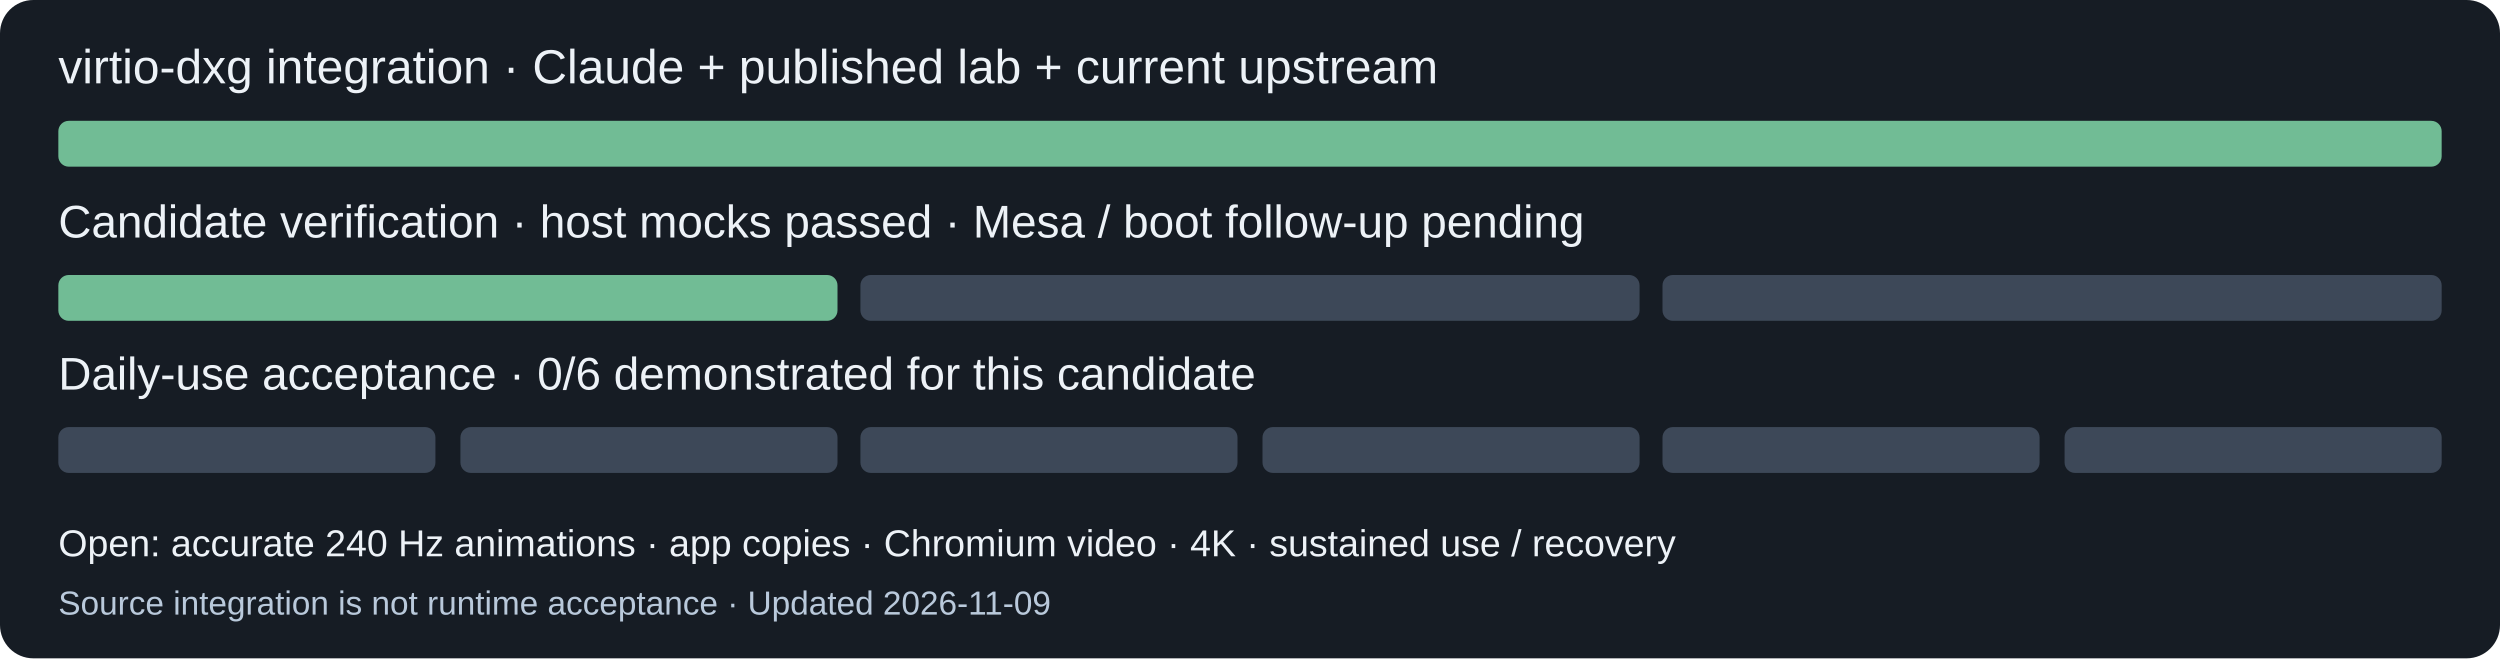
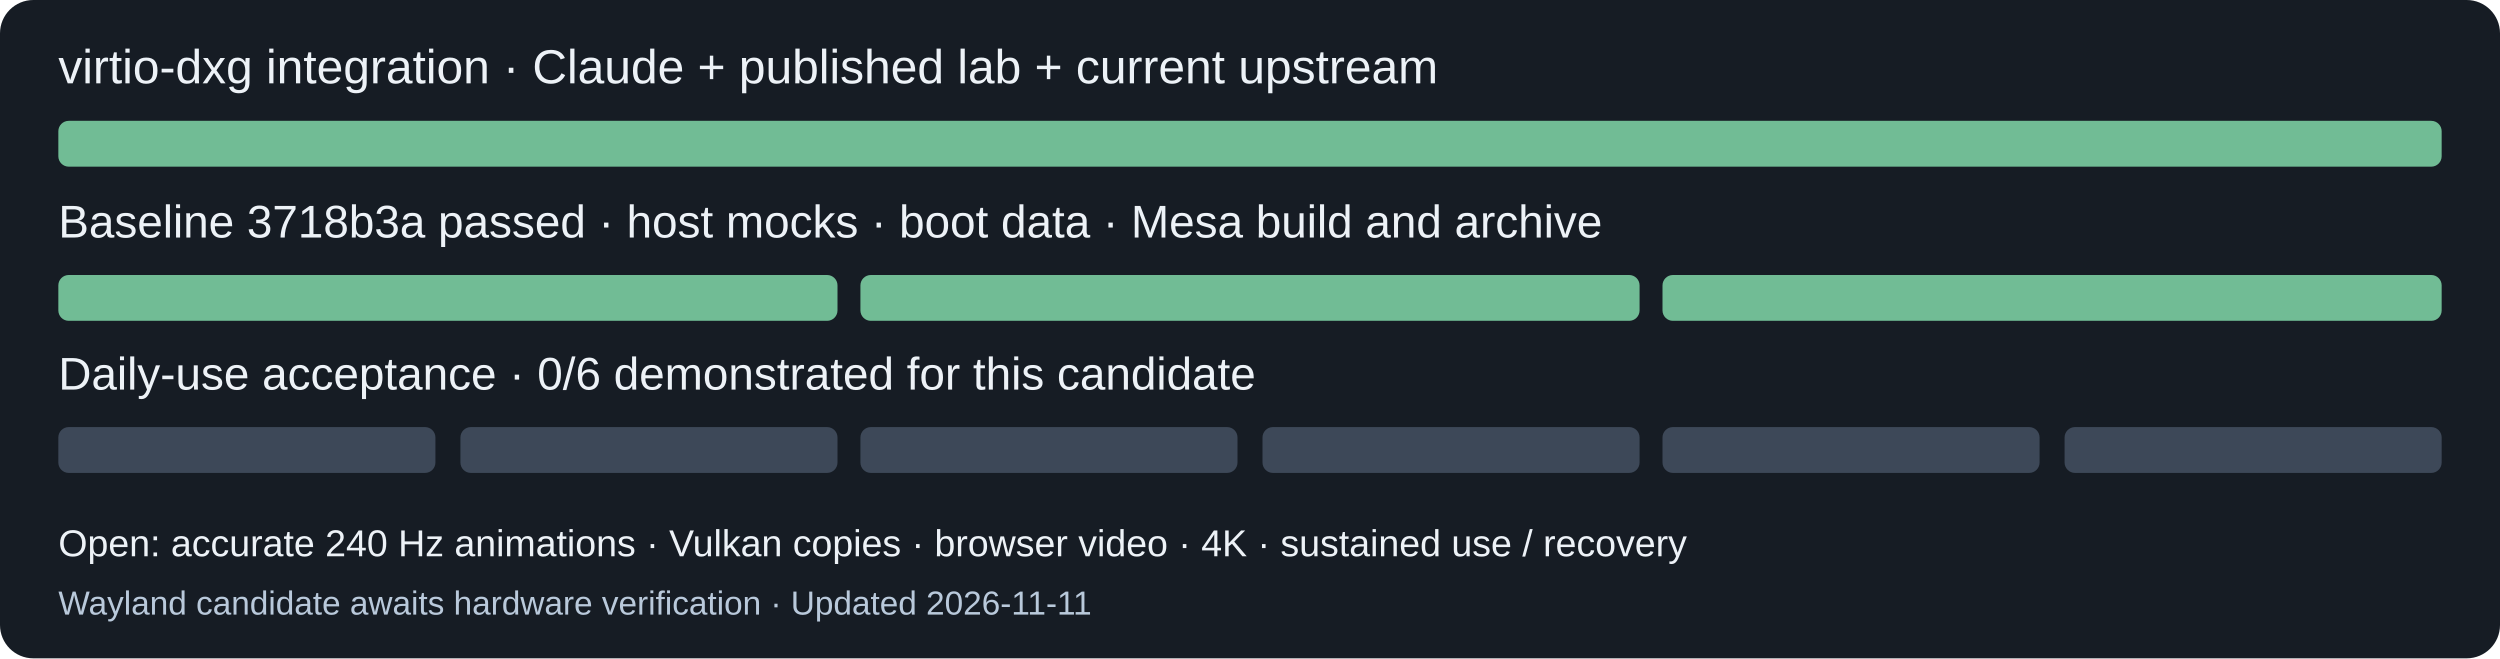
<svg xmlns="http://www.w3.org/2000/svg" width="1200" height="316" viewBox="0 0 1200 316" role="img" aria-labelledby="title desc">
  <rect width="1200" height="316" rx="16" fill="#161c24" />
  <g font-family="Segoe UI,Arial,sans-serif" fill="#edf2f7">
    <text x="28" y="40" font-size="23">virtio-dxg integration · Claude + published lab + current upstream</text>
    <rect x="28" y="58" width="1144" height="22" rx="5" fill="#71bc95" />
-     <text x="28" y="114" font-size="22">Candidate verification · host mocks passed · Mesa / boot follow-up pending</text>
-     <g fill="#3d4858">
+     <text x="28" y="114" font-size="22">Baseline 3718b3a passed · host mocks · boot data · Mesa build and archive</text>
+     <g fill="#71bc95">
      <rect x="28" y="132" width="374" height="22" rx="5" fill="#71bc95" />
      <rect x="413" y="132" width="374" height="22" rx="5" />
      <rect x="798" y="132" width="374" height="22" rx="5" />
    </g>
    <text x="28" y="187" font-size="22">Daily-use acceptance · 0/6 demonstrated for this candidate</text>
    <g fill="#3d4858">
      <rect x="28" y="205" width="181" height="22" rx="5" />
      <rect x="221" y="205" width="181" height="22" rx="5" />
      <rect x="413" y="205" width="181" height="22" rx="5" />
      <rect x="606" y="205" width="181" height="22" rx="5" />
      <rect x="798" y="205" width="181" height="22" rx="5" />
      <rect x="991" y="205" width="181" height="22" rx="5" />
    </g>
-     <text x="28" y="267" font-size="18">Open: accurate 240 Hz animations · app copies · Chromium video · 4K · sustained use / recovery</text>
-     <text x="28" y="295" font-size="16" fill="#b9c9db">Source integration is not runtime acceptance · Updated 2026-11-09</text>
+     <text x="28" y="267" font-size="18">Open: accurate 240 Hz animations · Vulkan copies · browser video · 4K · sustained use / recovery</text>
+     <text x="28" y="295" font-size="16" fill="#b9c9db">Wayland candidate awaits hardware verification · Updated 2026-11-11</text>
  </g>
</svg>
